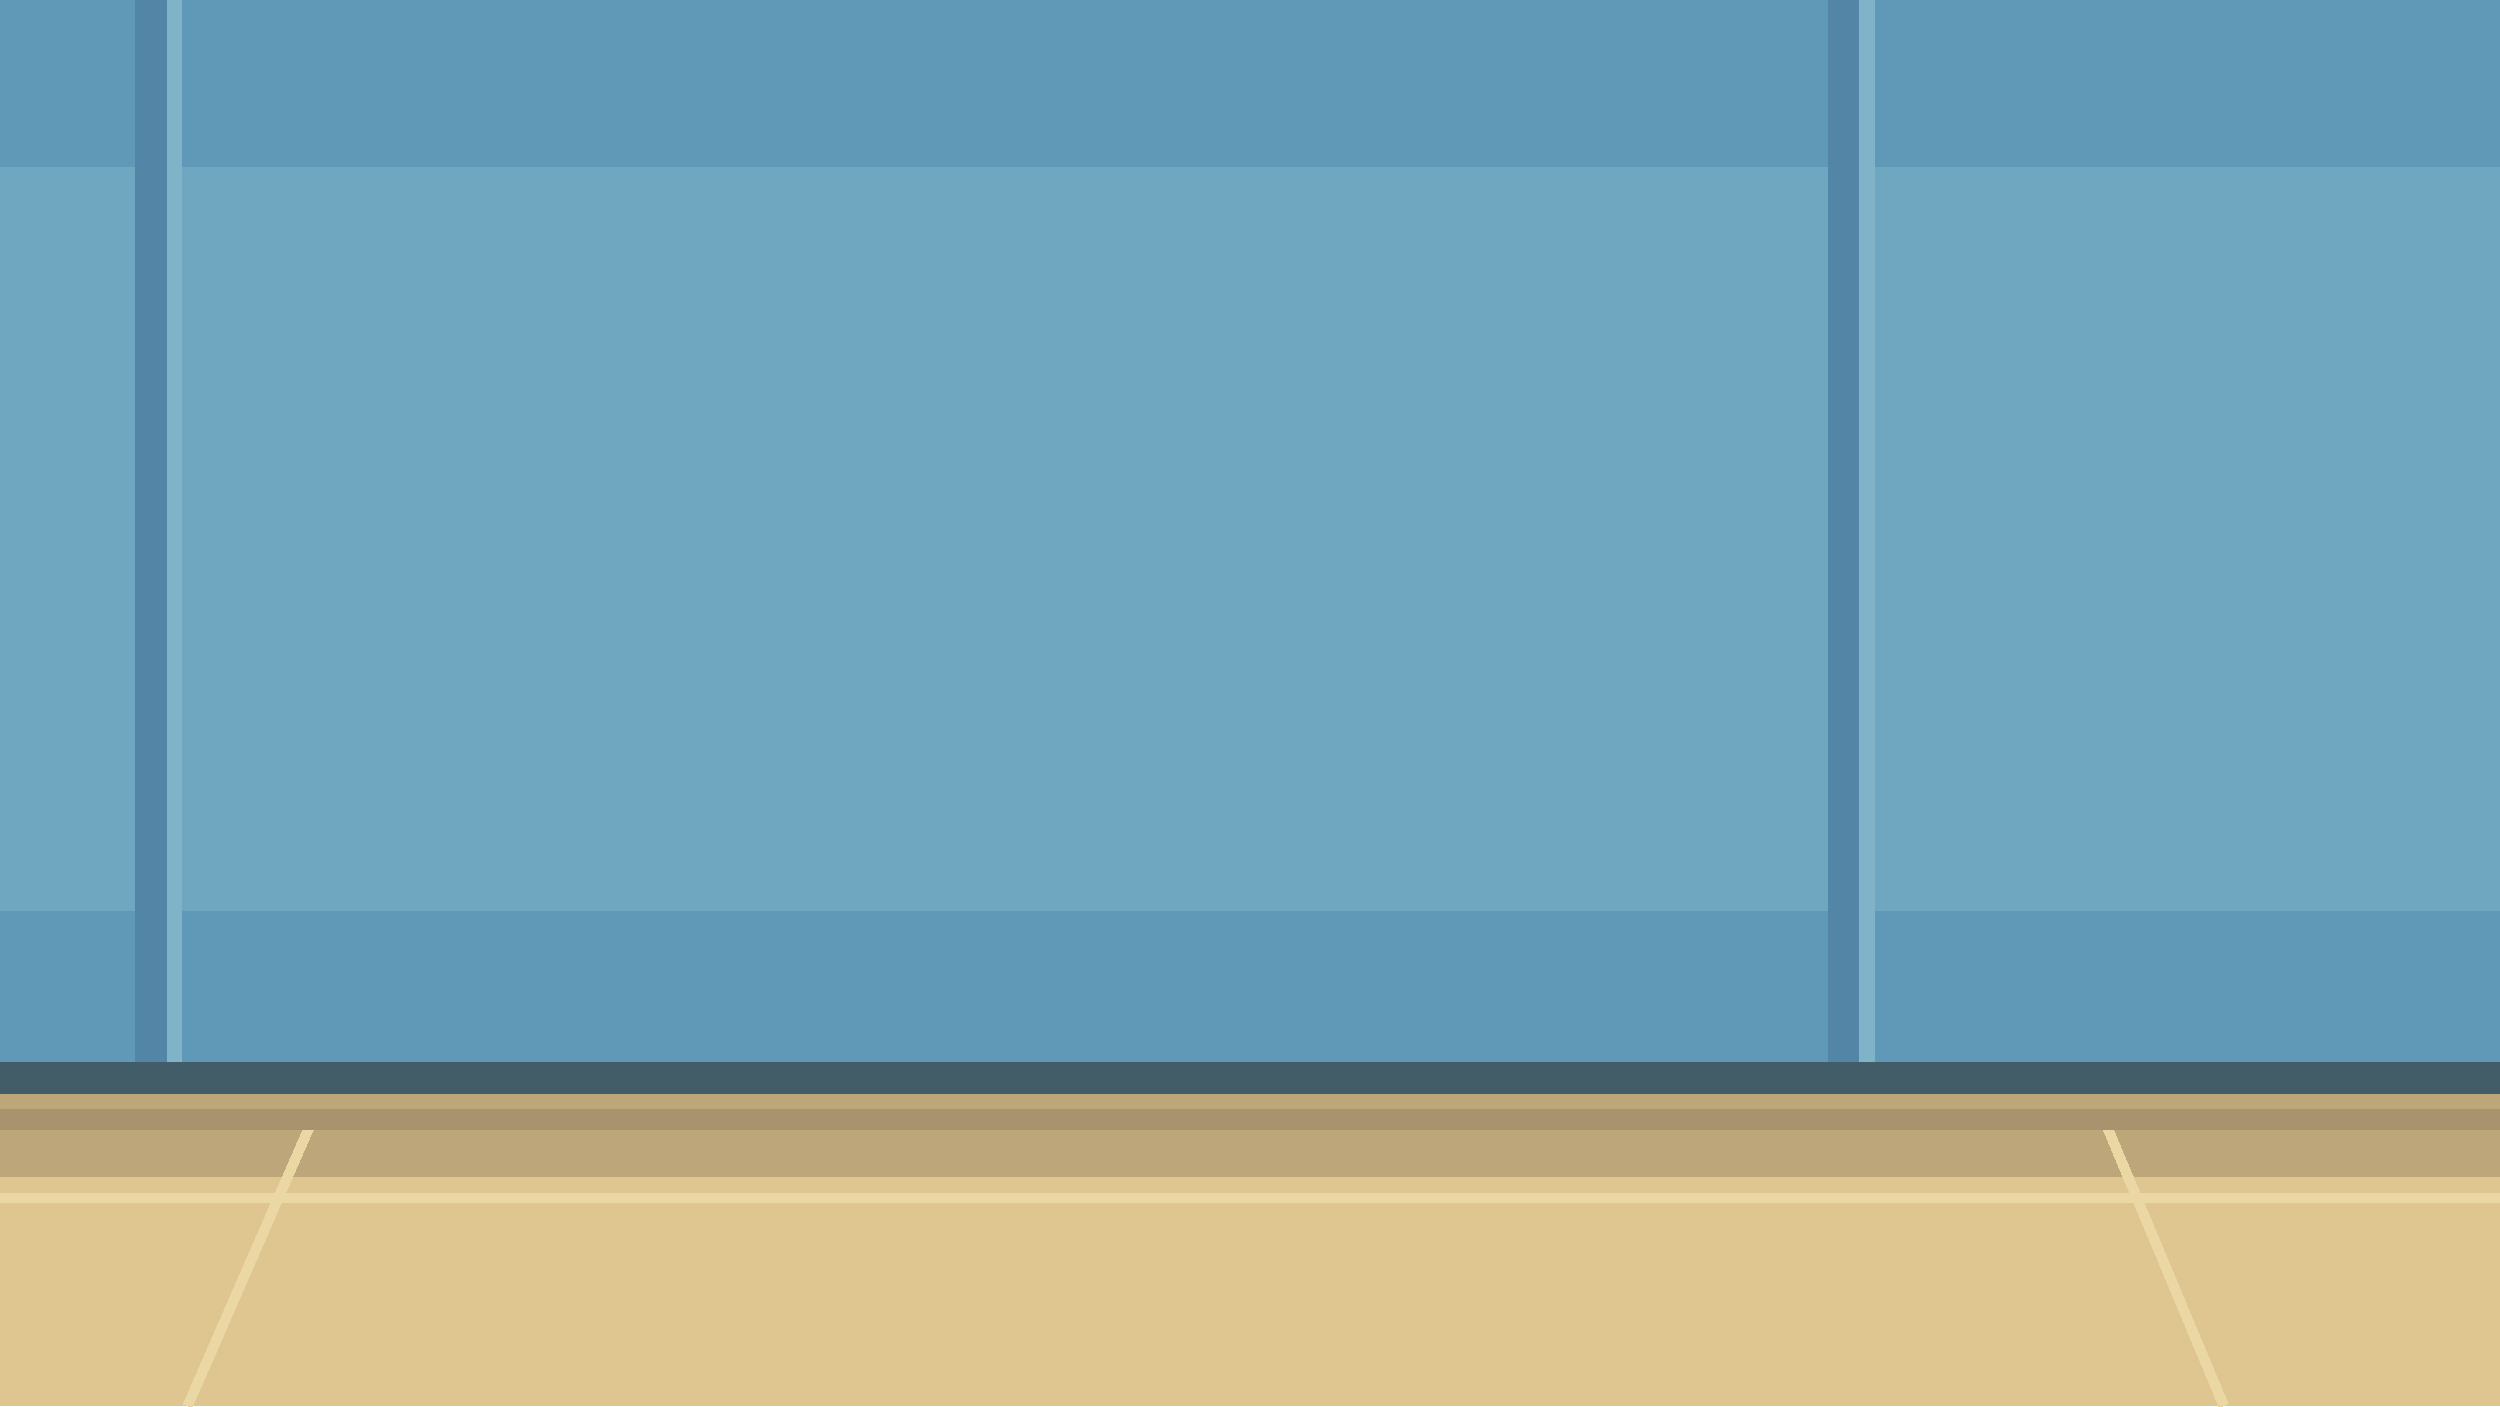
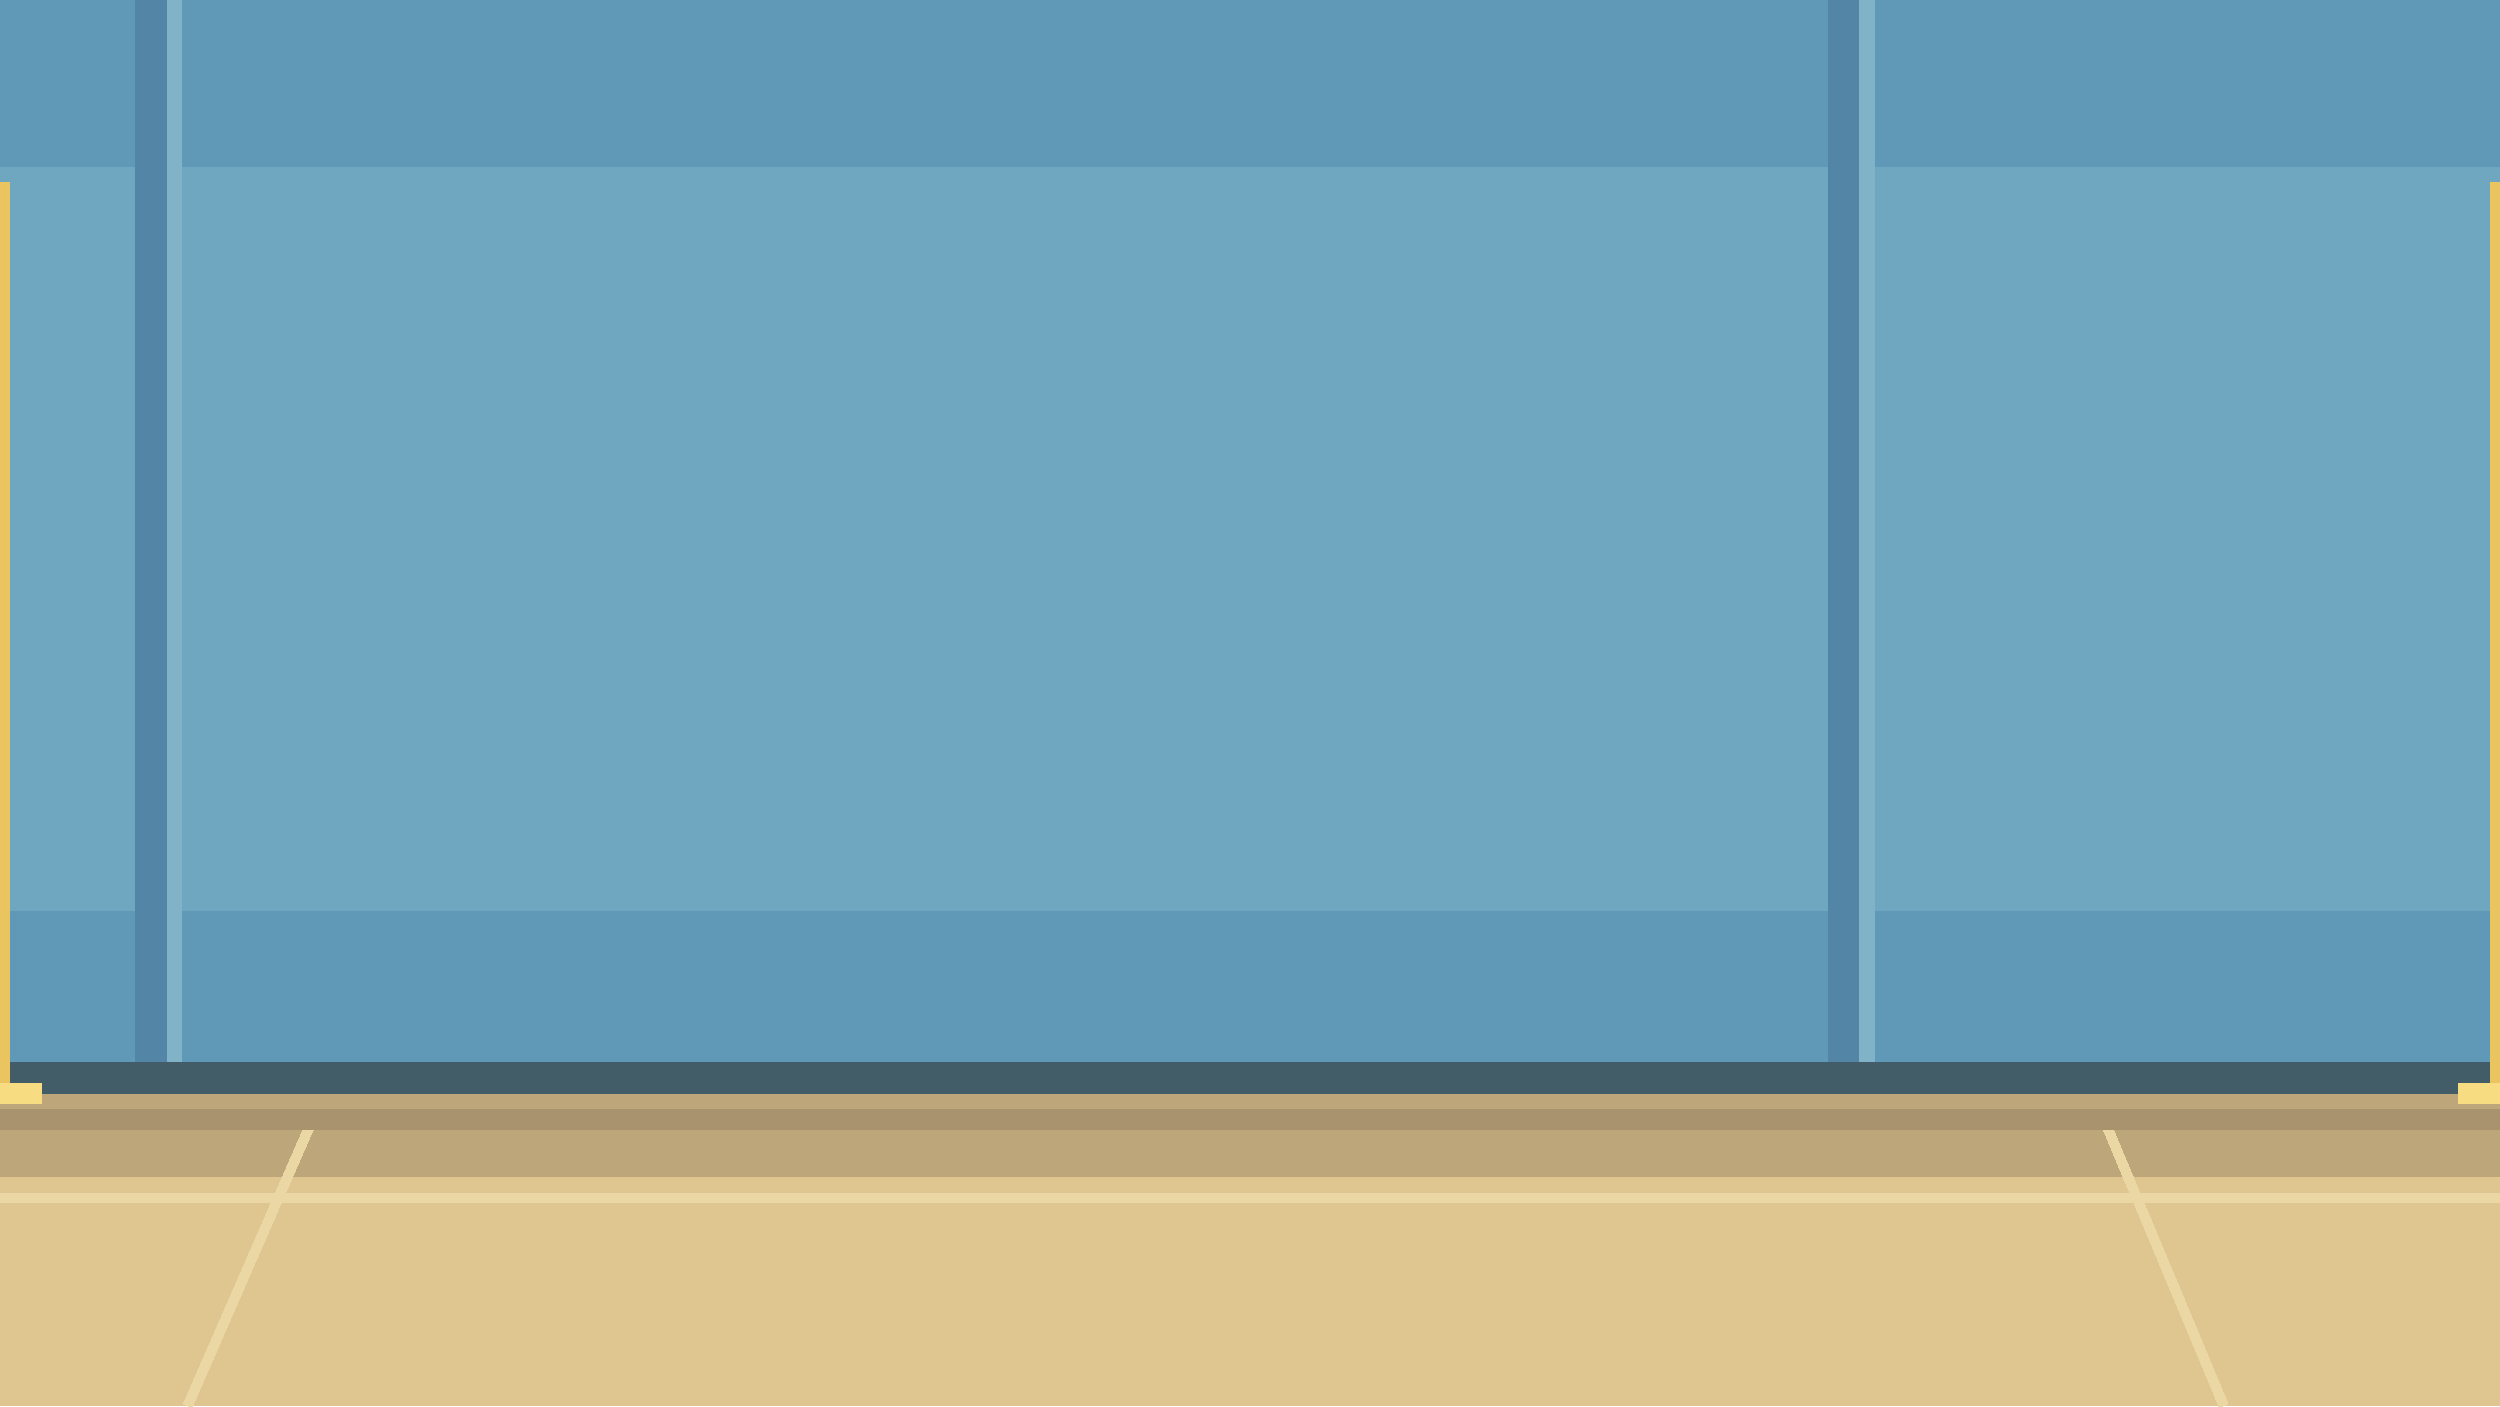
<svg xmlns="http://www.w3.org/2000/svg" width="960" height="540" viewBox="0 0 960 540" fill="none" shape-rendering="crispEdges">
  <defs>
    <pattern id="brick" width="80" height="40" patternUnits="userSpaceOnUse">
      <path d="M0 0H80V40H0Z" fill="#677d8c" />
      <path d="M0 38H80M40 0V38M0 0H80" fill="none" stroke="#4c6376" stroke-width="3" />
    </pattern>
    <pattern id="wood" width="120" height="32" patternUnits="userSpaceOnUse">
      <path d="M0 0H120V32H0Z" fill="#b28755" />
      <path d="M0 0H120M60 0V32M12 12H42M80 20H108" stroke="#856640" stroke-width="3" />
    </pattern>
    <pattern id="stone" width="96" height="48" patternUnits="userSpaceOnUse">
      <path d="M0 0H96V48H0Z" fill="#727878" />
      <path d="M0 0H96V48H0ZM48 0V48" fill="none" stroke="#4b555b" stroke-width="3" />
      <path d="M8 8H40M56 8H88" stroke="#979b8c" stroke-width="3" />
    </pattern>
    <pattern id="sand" width="90" height="44" patternUnits="userSpaceOnUse">
      <path d="M0 0H90V44H0Z" fill="#d9b878" />
      <path d="M8 16H22M54 28H70M38 8H44" stroke="#bc985e" stroke-width="3" />
      <path d="M14 32H28M62 10H76" stroke="#f1d296" stroke-width="3" />
    </pattern>
    <pattern id="tile" width="48" height="48" patternUnits="userSpaceOnUse">
      <path d="M0 0H48V48H0Z" fill="#b8cec4" />
      <path d="M0 0H48V48H0Z" fill="none" stroke="#76979a" stroke-width="3" />
      <path d="M5 6H42" stroke="#dce6cd" stroke-width="3" />
    </pattern>
  </defs>
  <path fill="#6098b8" d="M0 0H960V540H0Z" />
  <path fill="#6fa7c1" d="M0 64H960V350H0Z" />
  <path fill="#5386a6" d="M52 0H64V410H52ZM702 0H714V410H702Z" />
  <path fill="#80b3c7" d="M64 0H70V410H64ZM714 0H720V410H714Z" />
  <path fill="#435d68" d="M0 408H960V430H0Z" />
  <path fill="#bda77a" d="M0 420H960V452H0Z" />
  <path fill="#dfc590" d="M0 452H960V540H0Z" />
  <path stroke="#ead7a4" stroke-width="4" d="M0 460H960M72 540L120 430M854 540L808 430" />
  <path fill="#a9926e" d="M0 426H960V434H0Z" />
+   <g id="feedback-boundaries">
+     <path d="M2 70V420M958 70V420" stroke="#eac45e" stroke-width="4" />
+     <path d="M0 420H16M944 420H960" stroke="#f8dc81" stroke-width="8" />
+   </g>
</svg>
